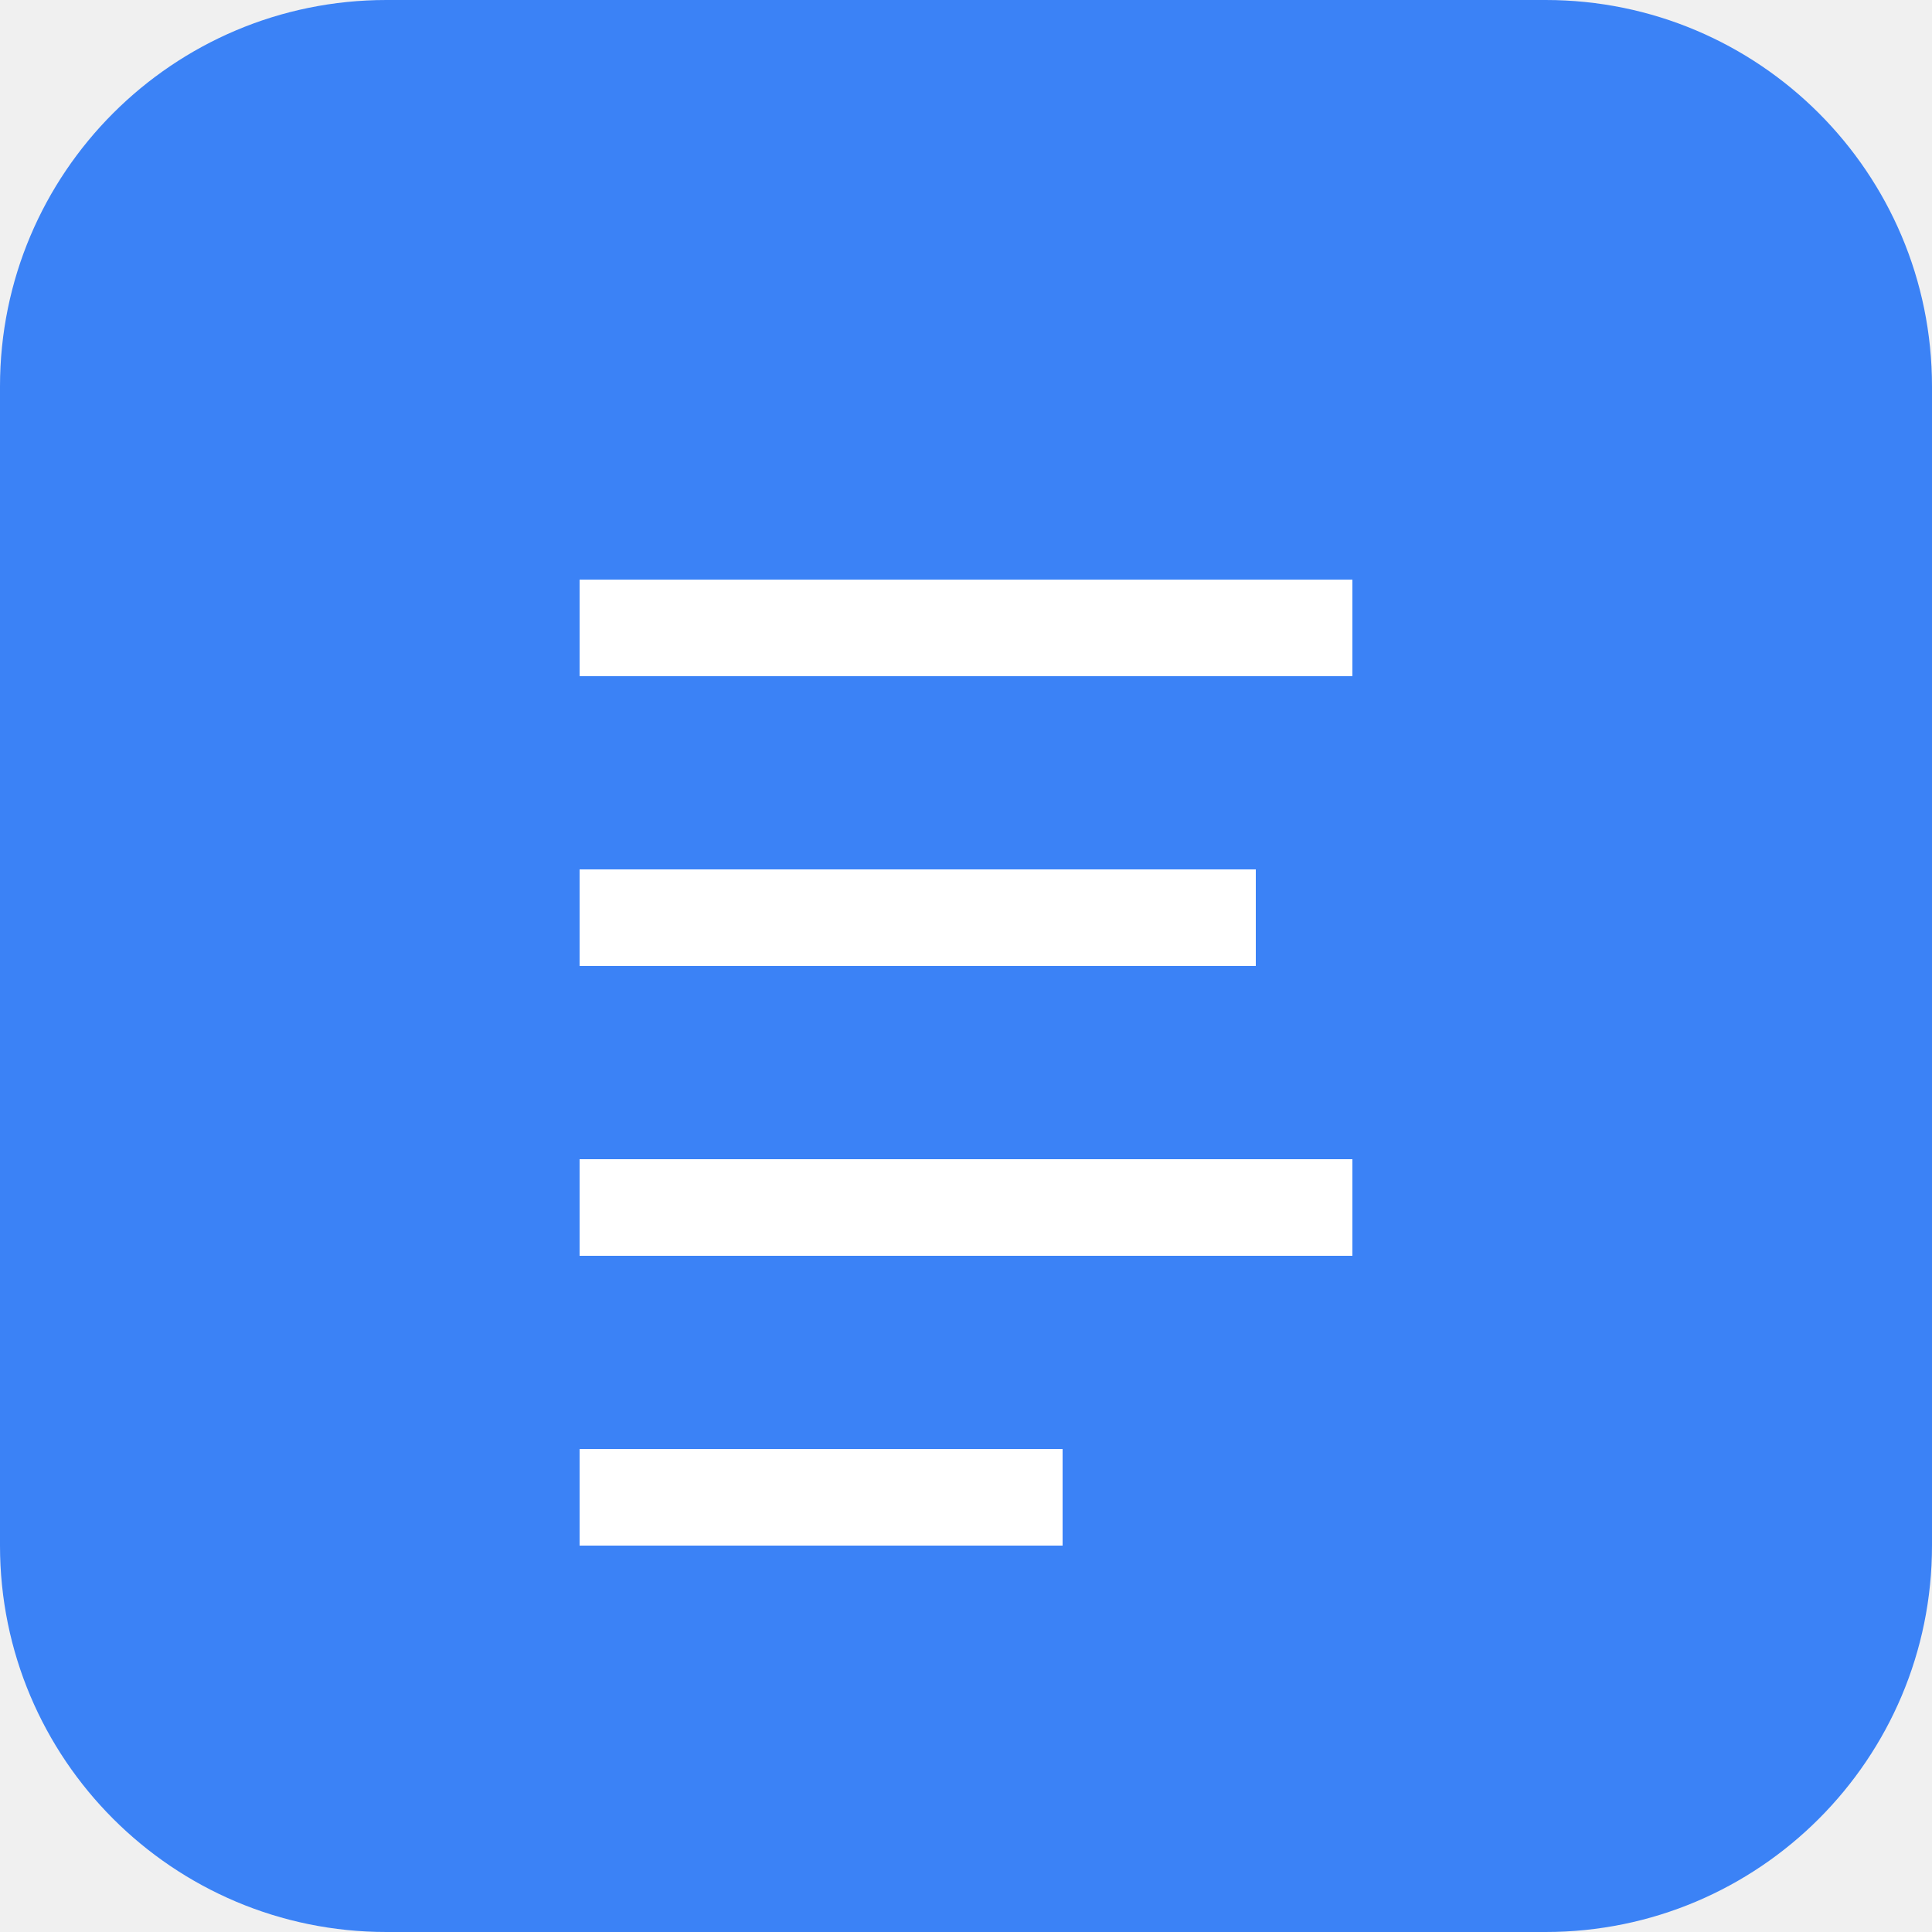
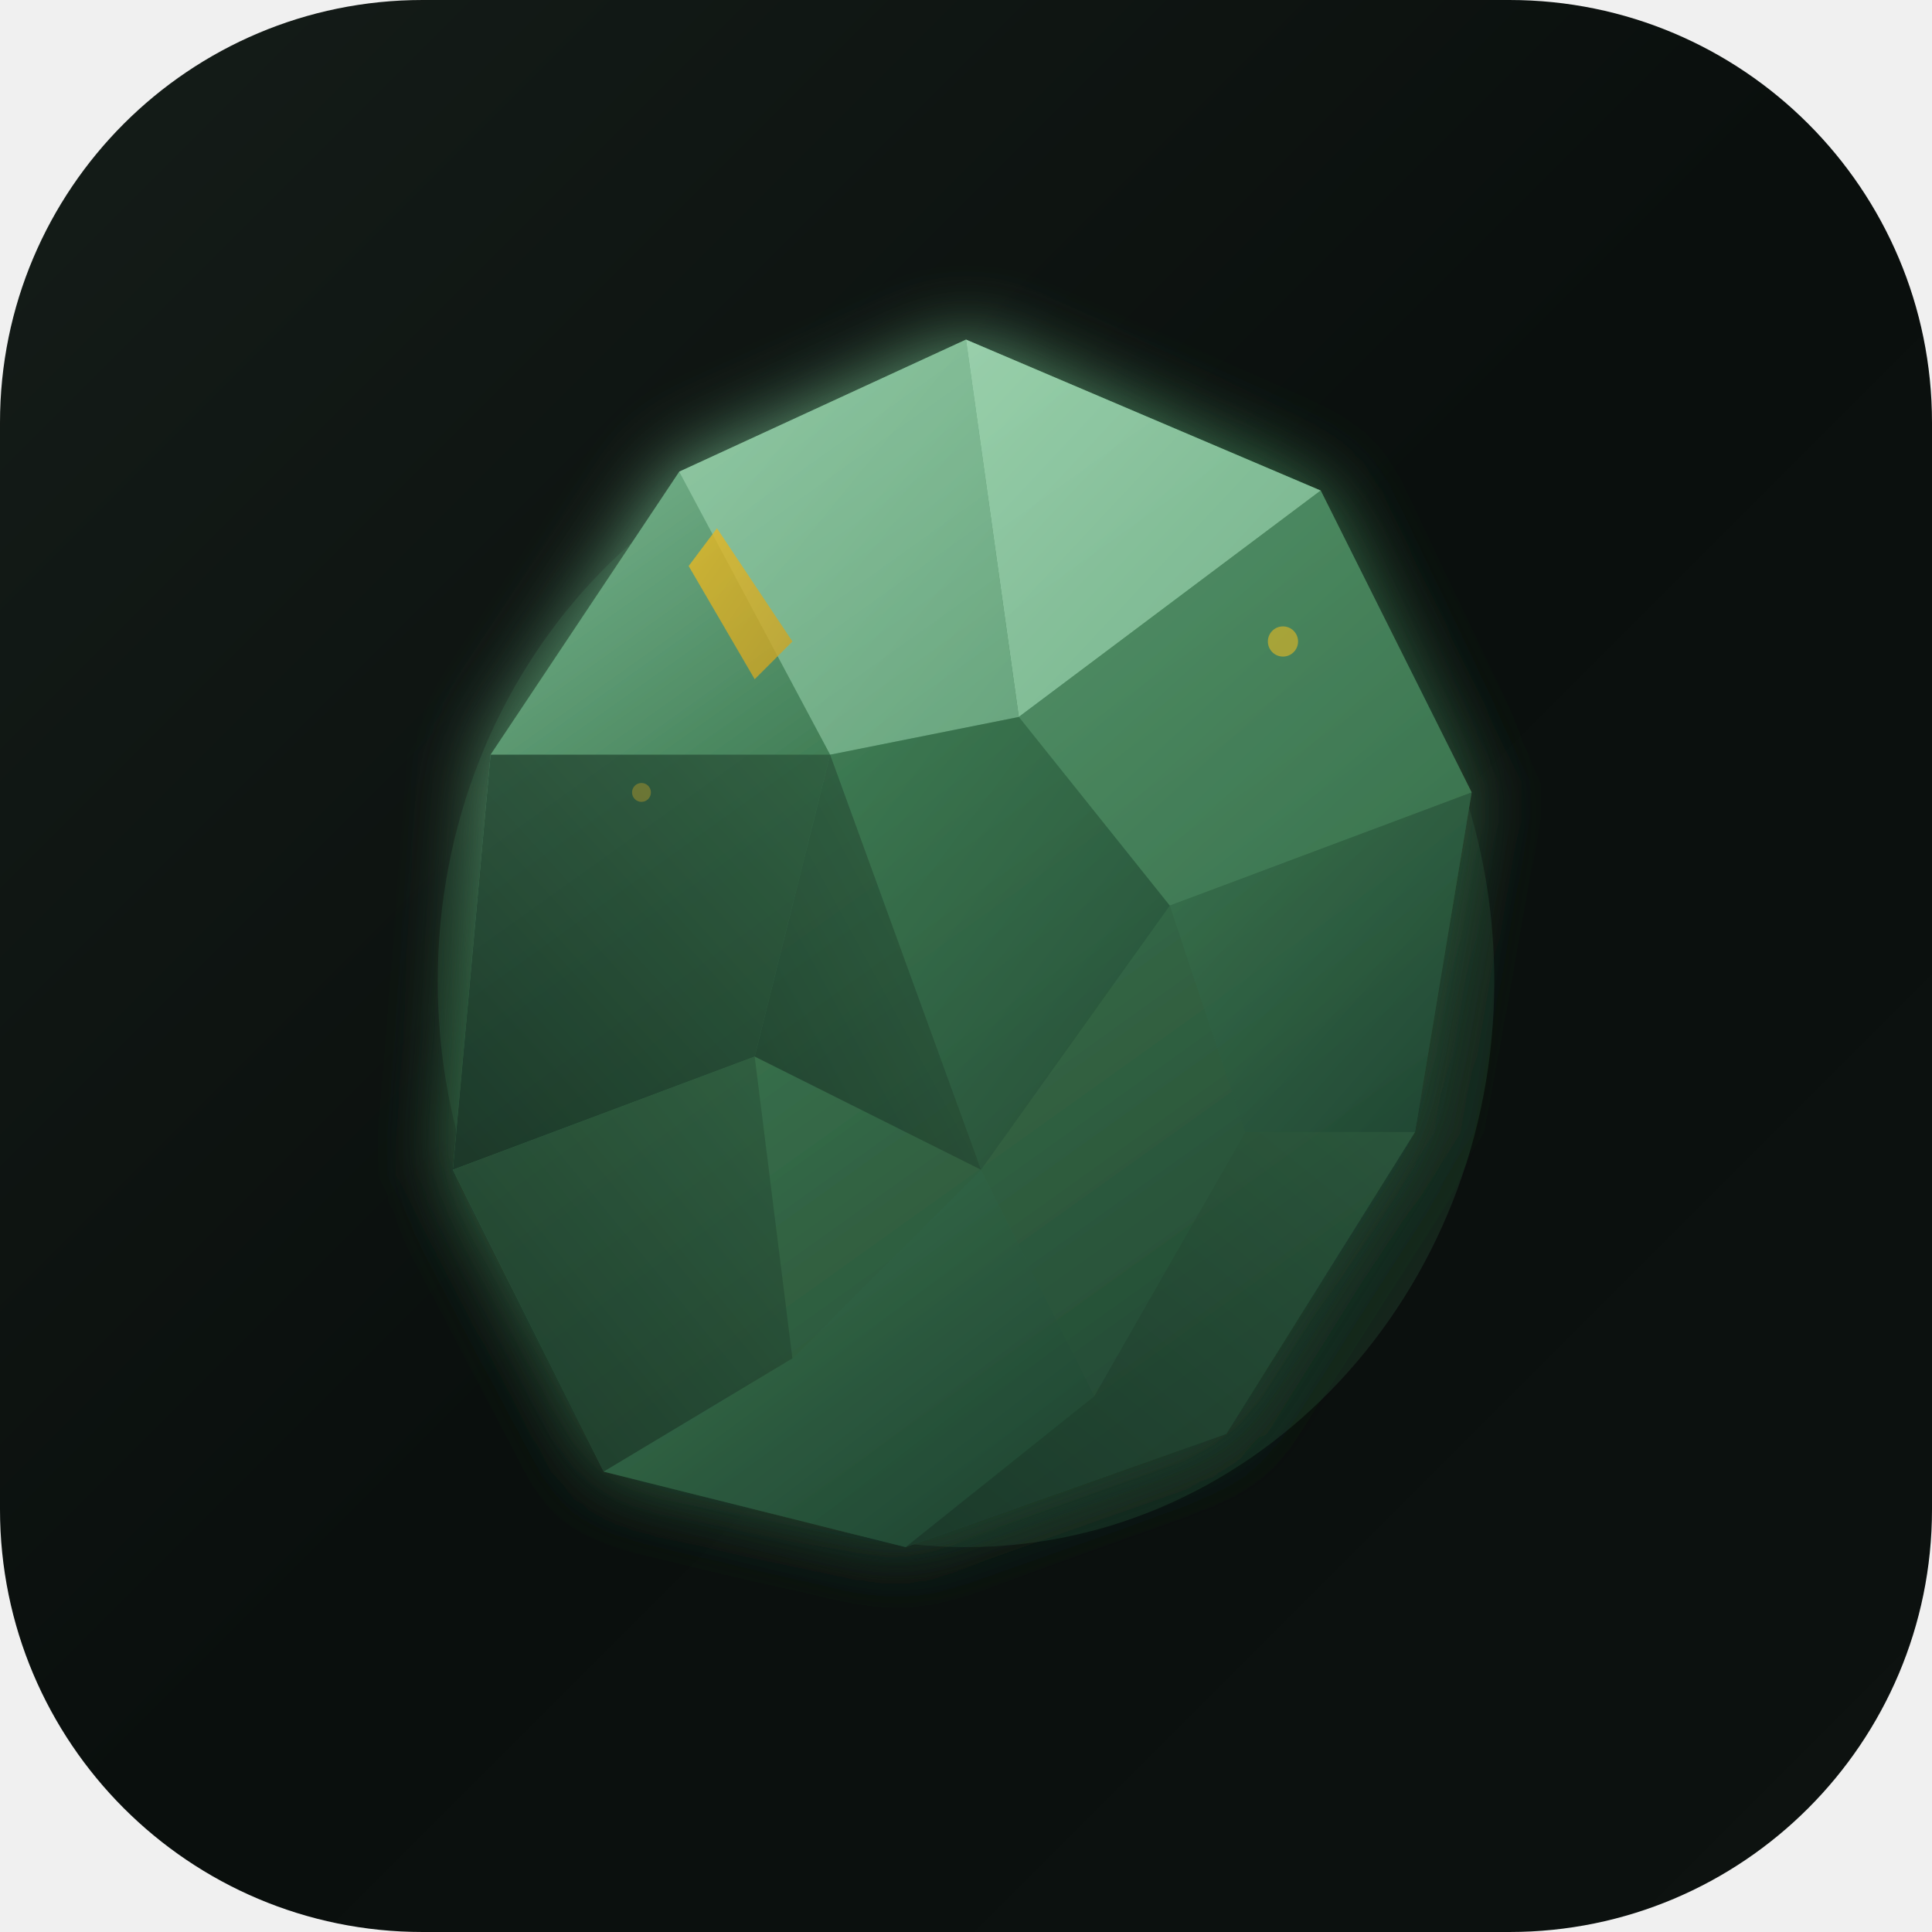
- <svg xmlns="http://www.w3.org/2000/svg" viewBox="0 0 100 100">
-   <rect width="100" height="100" rx="20" fill="#3B82F6" />
-   <path d="M30 30h40v5H30z" fill="white" />
-   <path d="M30 45h35v5H30z" fill="white" />
-   <path d="M30 60h40v5H30z" fill="white" />
-   <path d="M30 75h25v5H30z" fill="white" />
+ <svg xmlns="http://www.w3.org/2000/svg" width="1024" height="1024" viewBox="0 0 1024 1024" fill="none">
+   <defs>
+     <linearGradient id="stoneGradient" x1="20%" y1="0%" x2="80%" y2="100%">
+       <stop offset="0%" stop-color="#7cb992" />
+       <stop offset="35%" stop-color="#3d7a52" />
+       <stop offset="70%" stop-color="#2d5a3d" />
+       <stop offset="100%" stop-color="#1a3d2e" />
+     </linearGradient>
+     <linearGradient id="bgGradient" x1="0%" y1="0%" x2="100%" y2="100%">
+       <stop offset="0%" stop-color="#151d19" />
+       <stop offset="50%" stop-color="#0a0f0d" />
+       <stop offset="100%" stop-color="#0d1210" />
+     </linearGradient>
+     <linearGradient id="highlightGradient" x1="0%" y1="0%" x2="100%" y2="100%">
+       <stop offset="0%" stop-color="#9ed4b0" />
+       <stop offset="100%" stop-color="#7cb992" />
+     </linearGradient>
+     <linearGradient id="midGradient" x1="0%" y1="0%" x2="100%" y2="100%">
+       <stop offset="0%" stop-color="#5a9970" />
+       <stop offset="100%" stop-color="#3d7a52" />
+     </linearGradient>
+     <linearGradient id="deepGradient" x1="0%" y1="0%" x2="100%" y2="100%">
+       <stop offset="0%" stop-color="#3d7a52" />
+       <stop offset="100%" stop-color="#1a3d2e" />
+     </linearGradient>
+     <linearGradient id="shadowGradient" x1="100%" y1="0%" x2="0%" y2="100%">
+       <stop offset="0%" stop-color="#2d5a3d" />
+       <stop offset="100%" stop-color="#142920" />
+     </linearGradient>
+     <linearGradient id="goldGradient" x1="0%" y1="0%" x2="100%" y2="100%">
+       <stop offset="0%" stop-color="#e8b923" />
+       <stop offset="100%" stop-color="#c9a227" />
+     </linearGradient>
+     <filter id="glow" x="-50%" y="-50%" width="200%" height="200%">
+       <feGaussianBlur stdDeviation="20" result="blur" />
+       <feComposite in="SourceGraphic" in2="blur" operator="over" />
+     </filter>
+     <filter id="innerShadow" x="-10%" y="-10%" width="120%" height="120%">
+       <feOffset dx="0" dy="4" />
+       <feGaussianBlur stdDeviation="8" />
+       <feComposite operator="out" in="SourceGraphic" />
+       <feColorMatrix type="matrix" values="0 0 0 0 0  0 0 0 0 0  0 0 0 0 0  0 0 0 0.3 0" />
+       <feBlend mode="multiply" in2="SourceGraphic" />
+     </filter>
+   </defs>
+   <rect width="1024" height="1024" rx="224" fill="url(#bgGradient)" />
+   <ellipse cx="512" cy="520" rx="280" ry="300" fill="#2d5a3d" opacity="0.3" />
+   <ellipse cx="512" cy="512" rx="200" ry="220" fill="#3d7a52" opacity="0.2" />
+   <g filter="url(#glow)">
+     <path d="M512 180               L700 260               L780 420               L750 600               L650 760               L480 820               L320 780               L240 620               L260 400               L360 250 Z" fill="url(#stoneGradient)" />
+   </g>
+   <path d="M512 180             L540 380             L700 260 Z" fill="url(#highlightGradient)" opacity="0.9" />
+   <path d="M700 260             L540 380             L620 480             L780 420 Z" fill="url(#midGradient)" opacity="0.7" />
+   <path d="M780 420             L620 480             L660 600             L750 600 Z" fill="url(#deepGradient)" opacity="0.6" />
+   <path d="M360 250             L512 180             L540 380             L440 400 Z" fill="url(#highlightGradient)" opacity="0.7" />
+   <path d="M240 620             L260 400             L440 400             L400 560 Z" fill="url(#shadowGradient)" opacity="0.8" />
+   <path d="M540 380             L620 480             L520 620             L440 400 Z" fill="url(#deepGradient)" opacity="0.5" />
+   <path d="M440 400             L520 620             L400 560 Z" fill="url(#shadowGradient)" opacity="0.6" />
+   <path d="M320 780             L240 620             L400 560             L420 720 Z" fill="url(#shadowGradient)" opacity="0.7" />
+   <path d="M480 820             L320 780             L420 720             L520 620             L580 740 Z" fill="url(#deepGradient)" opacity="0.6" />
+   <path d="M650 760             L480 820             L580 740             L660 600             L750 600 Z" fill="url(#shadowGradient)" opacity="0.5" />
+   <path d="M380 280             L420 340             L400 360             L365 300 Z" fill="url(#goldGradient)" opacity="0.8" />
+   <circle cx="680" cy="340" r="8" fill="#e8b923" opacity="0.6" />
+   <circle cx="340" cy="420" r="5" fill="#c9a227" opacity="0.4" />
</svg>
